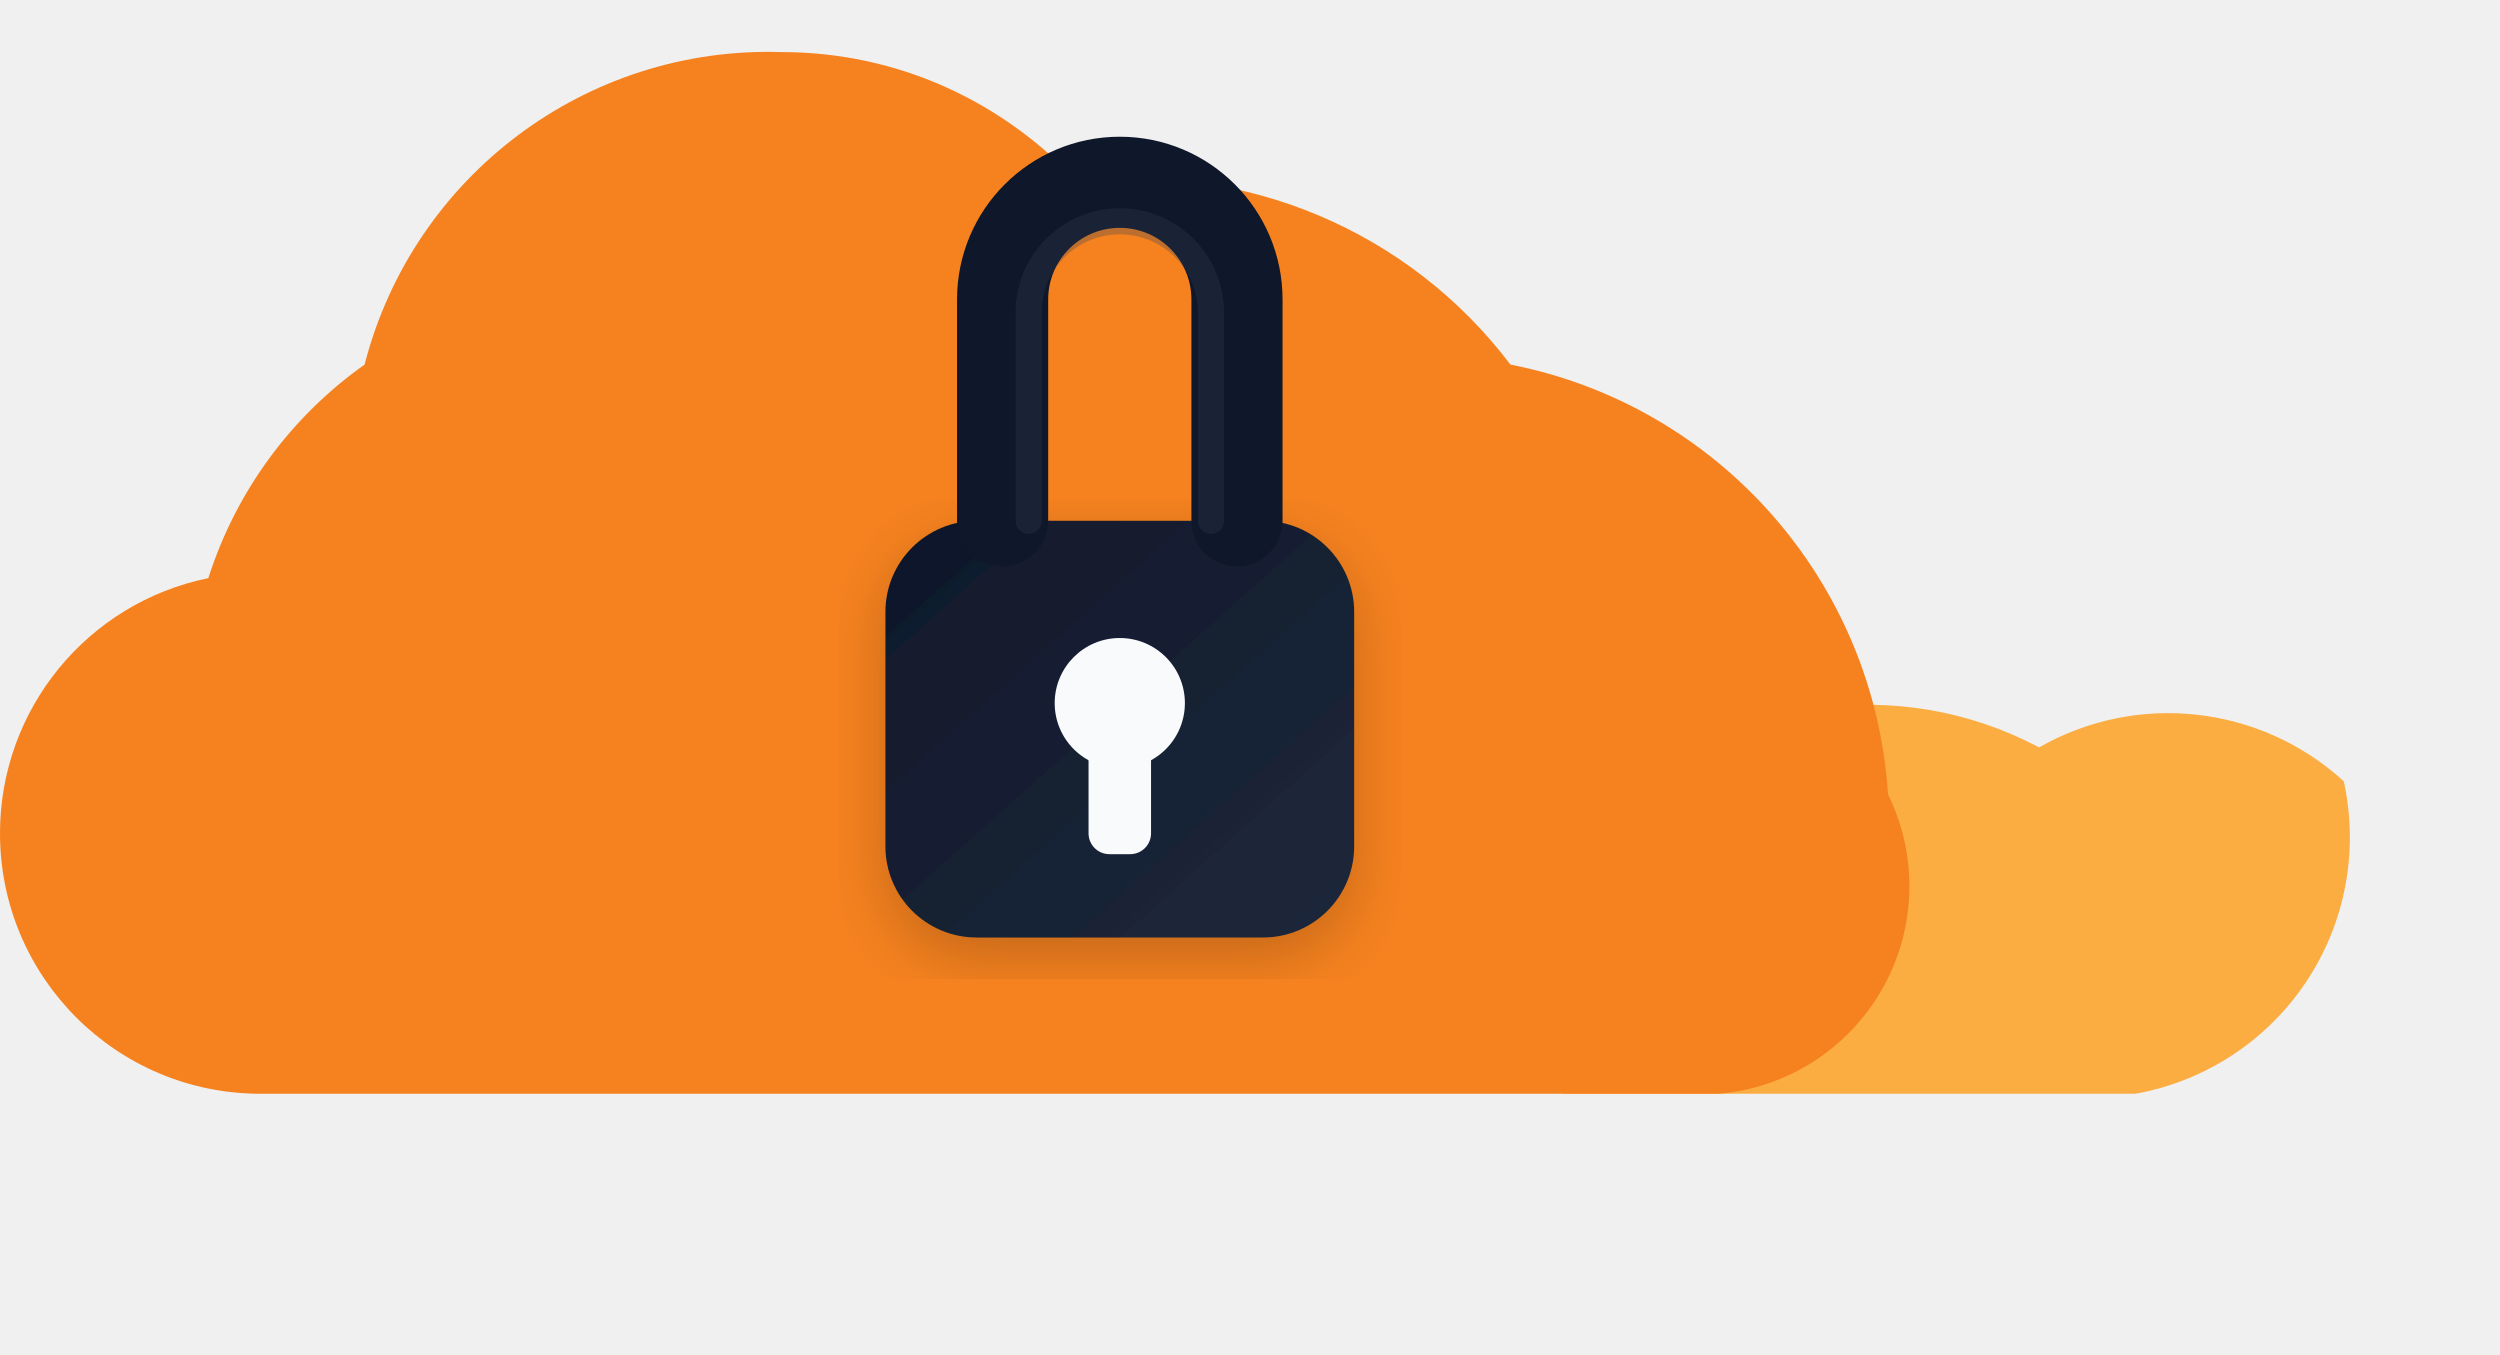
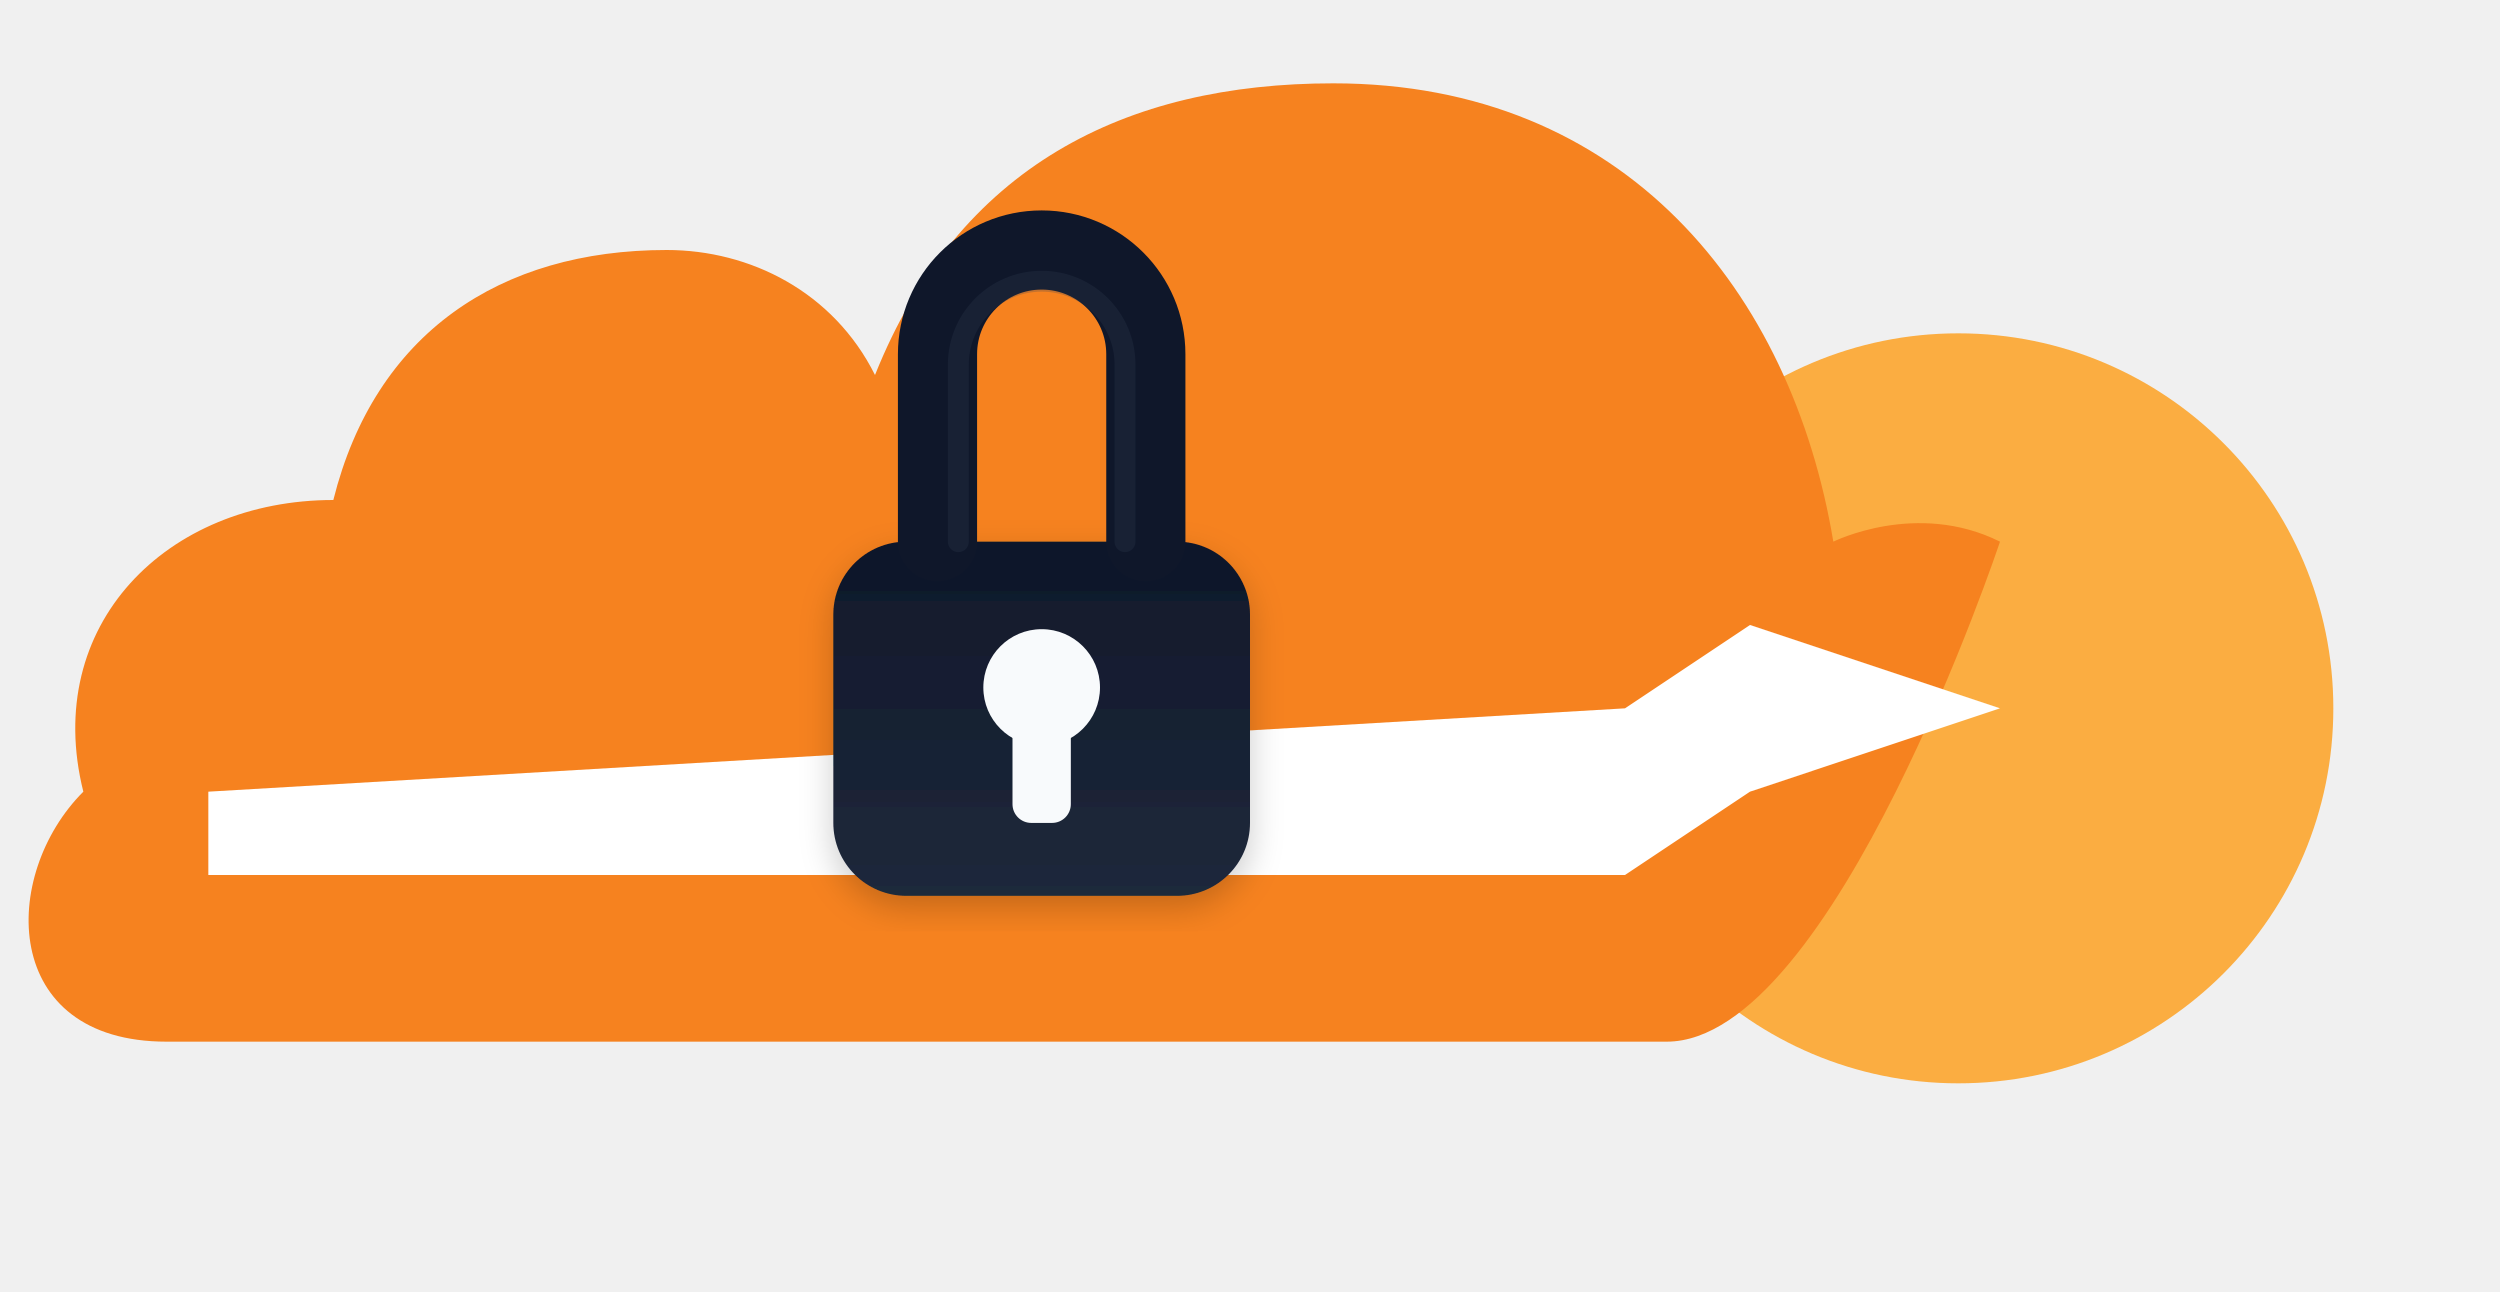
- <svg xmlns="http://www.w3.org/2000/svg" viewBox="0 0 96 52" width="96" height="52">
+ <svg xmlns="http://www.w3.org/2000/svg" viewBox="0 0 120 62" width="120" height="62">
  <defs>
-     <linearGradient id="lk" x1="0%" y1="0%" x2="100%" y2="100%">
+     <linearGradient id="lk" x1="0%" y1="0%" x2="0%" y2="100%">
      <stop offset="0%" stop-color="#0F172A" />
      <stop offset="100%" stop-color="#1E293B" />
    </linearGradient>
    <filter id="ds">
-       <feDropShadow dx="0" dy=".8" stdDeviation="1.2" flood-color="#000" flood-opacity=".2" />
+       <feDropShadow dx="0" dy=".6" stdDeviation=".8" flood-color="#000" flood-opacity=".2" />
    </filter>
  </defs>
-   <path d="M80 40a10 10 0 0 0 10-10 10 10 0 0 0-10-10 10 10 0 0 0-2 .2A14 14 0 0 0 56 14a14 14 0 0 0-.5 3.5" fill="none" />
-   <path d="M82 42H60c1-1.5 2.5-6 2-11a14 14 0 0 1 16.3-2.3A10 10 0 0 1 90 30a10 10 0 0 1-8 12z" fill="#FBAD41" />
-   <path d="M66 42H10a10 10 0 0 1-10-10 10 10 0 0 1 8-9.8A16 16 0 0 1 14 14 16 16 0 0 1 30 2c4.5 0 8.5 1.9 11.4 5A18 18 0 0 1 58 14a18 18 0 0 1 14.5 16.5A8 8 0 0 1 66 42z" fill="#F6821F" />
-   <rect x="34" y="20" width="18" height="16" rx="3.5" fill="url(#lk)" filter="url(#ds)" />
-   <path d="M38.5 20V11.5a4.5 4.5 0 0 1 9 0V20" fill="none" stroke="#0F172A" stroke-width="3.5" stroke-linecap="round" />
-   <path d="M39.5 20V12a3.5 3.5 0 0 1 7 0v8" fill="none" stroke="#334155" stroke-width="1" stroke-linecap="round" opacity=".3" />
-   <circle cx="43" cy="27" r="2.5" fill="#F8FAFC" />
-   <rect x="41.8" y="27.8" width="2.4" height="5" rx=".8" fill="#F8FAFC" />
+   <ellipse cx="94" cy="34" rx="18" ry="18" fill="#FBAD41" />
+   <path d="     M8 50     C0 50 0 42 4 38     C2 30 8 24 16 24     C18 16 24 12 32 12     C36 12 40 14 42 18     C46 8 54 4 64 4     C78 4 86 14 88 26     C88 26 92 24 96 26     C96 26 88 50 80 50     Z   " fill="#F6821F" />
+   <path d="     M10 42     L78 42     L84 38     L96 34     L84 30     L78 34     L10 38     Z   " fill="#fff" />
+   <rect x="40" y="26" width="20" height="17" rx="3.5" fill="url(#lk)" filter="url(#ds)" />
+   <path d="M45 26V17a5 5 0 0 1 10 0v9" fill="none" stroke="#0F172A" stroke-width="3.8" stroke-linecap="round" />
+   <path d="M46 26V17.5a4 4 0 0 1 8 0V26" fill="none" stroke="#334155" stroke-width="1" stroke-linecap="round" opacity=".25" />
+   <circle cx="50" cy="33" r="2.8" fill="#F8FAFC" />
+   <rect x="48.6" y="34" width="2.8" height="5.5" rx=".9" fill="#F8FAFC" />
</svg>
